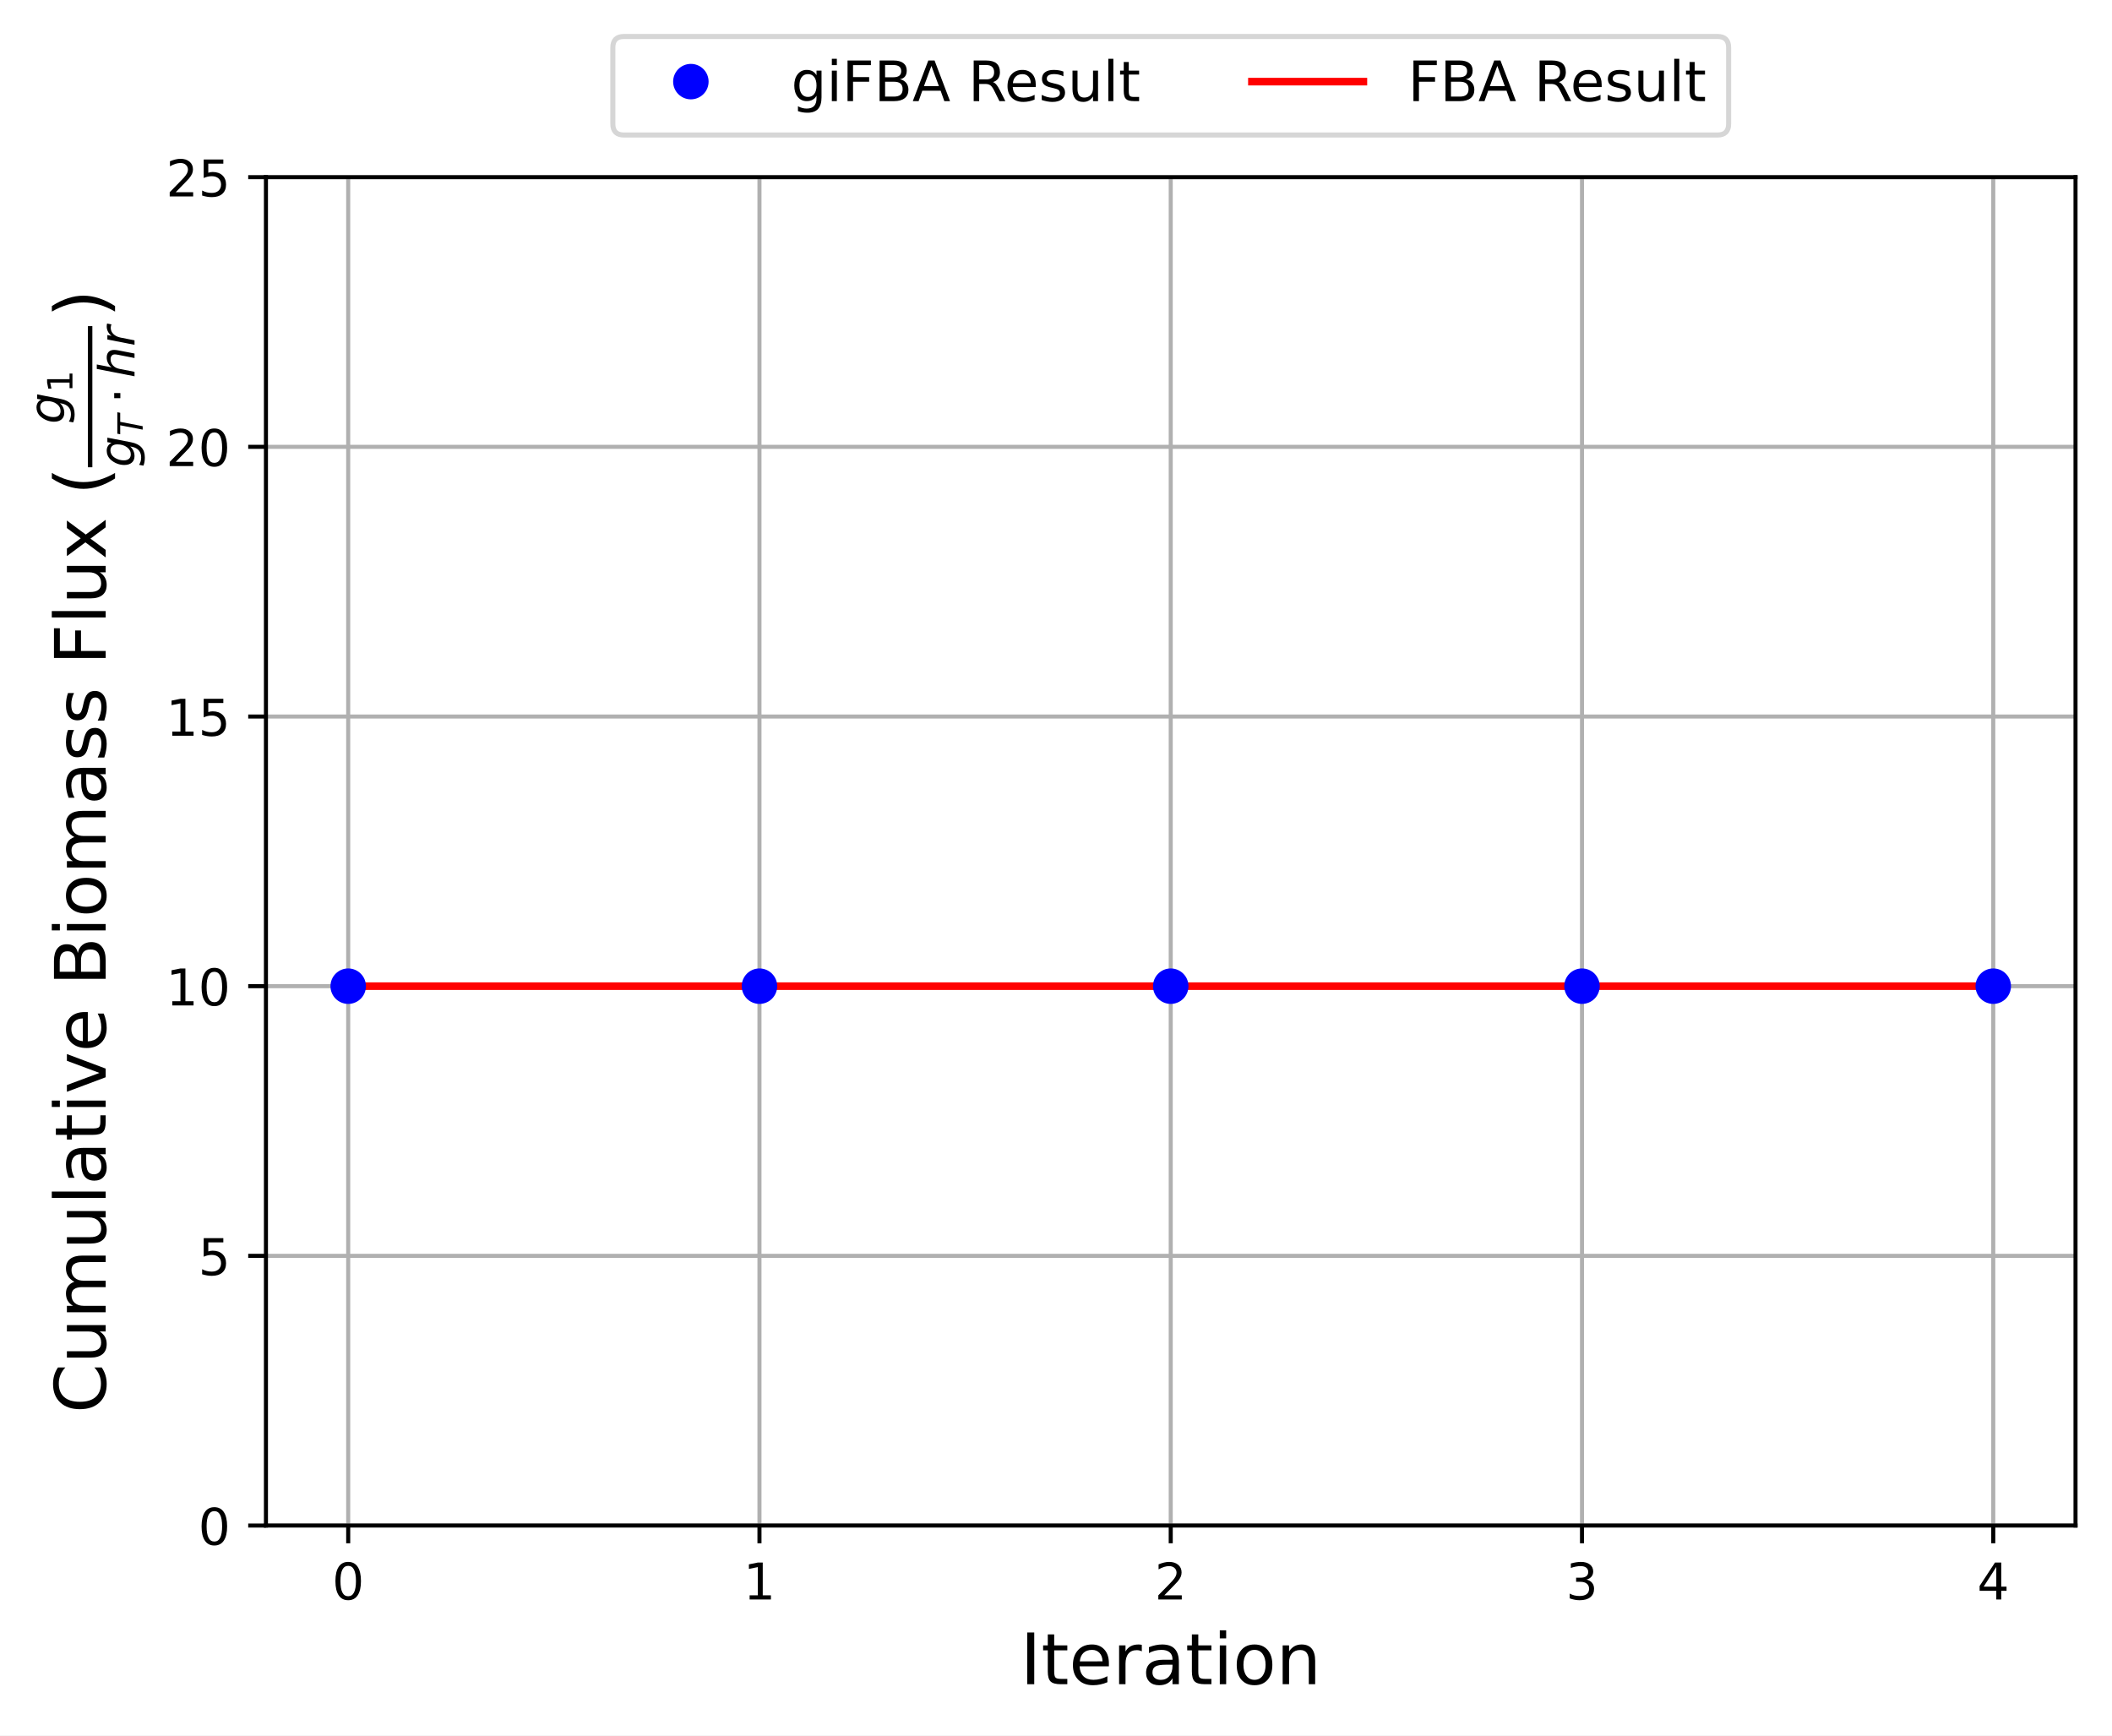
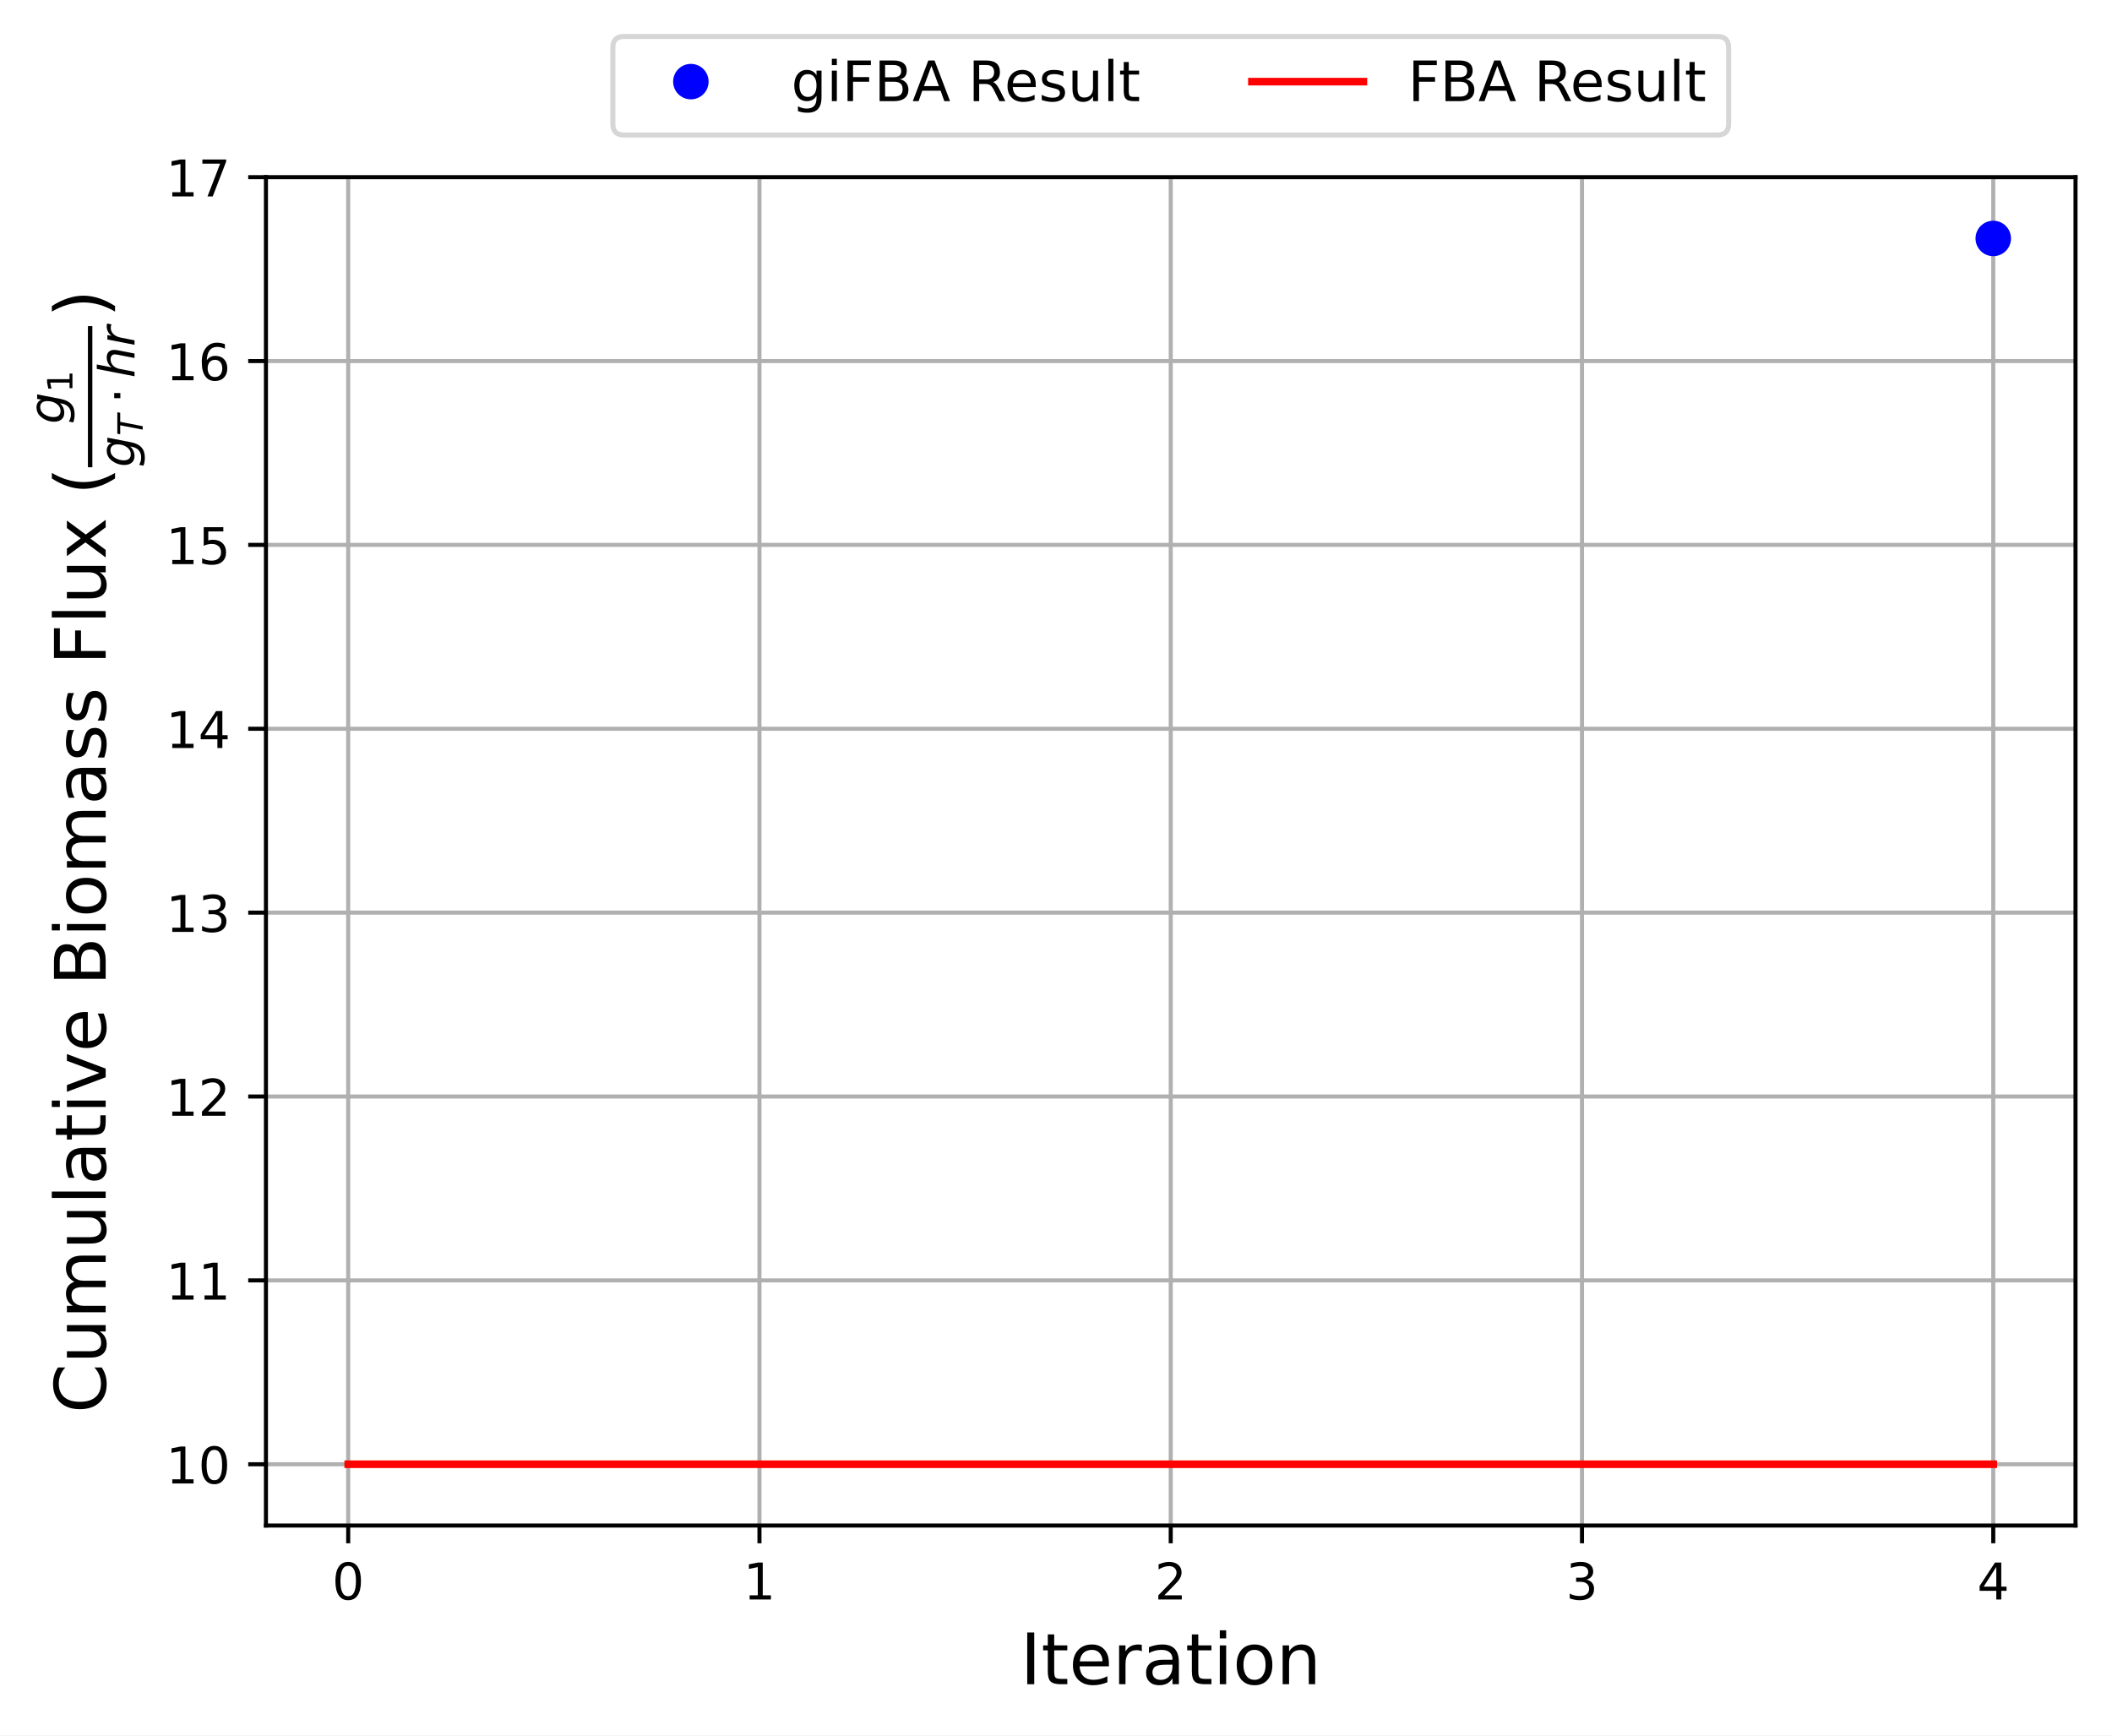
<svg xmlns="http://www.w3.org/2000/svg" xmlns:xlink="http://www.w3.org/1999/xlink" width="416.805pt" height="342.503pt" viewBox="0 0 416.805 342.503" version="1.1">
  <defs>
    <style type="text/css">*{stroke-linejoin: round; stroke-linecap: butt}</style>
  </defs>
  <g id="figure_1">
    <g id="patch_1">
      <path d="M 0 342.503  L 416.805 342.503  L 416.805 0  L 0 0  z " style="fill: #ffffff" />
    </g>
    <g id="axes_1">
      <g id="patch_2">
        <path d="M 52.485 301.076  L 409.605 301.076  L 409.605 34.964  L 52.485 34.964  z " style="fill: #ffffff" />
      </g>
      <g id="matplotlib.axis_1">
        <g id="xtick_1">
          <g id="line2d_1">
-             <path d="M 68.718 301.076  L 68.718 34.964  " clip-path="url(#p7d76b3f6a6)" style="fill: none; stroke: #b0b0b0; stroke-width: 0.8; stroke-linecap: square" />
+             <path d="M 68.718 301.076  L 68.718 34.964  " clip-path="url(#p3e956bf55a)" style="fill: none; stroke: #b0b0b0; stroke-width: 0.8; stroke-linecap: square" />
          </g>
          <g id="line2d_2">
            <defs>
-               <path id="m01e72924b5" d="M 0 0  L 0 3.5  " style="stroke: #000000; stroke-width: 0.8" />
+               <path id="m7ccfb73399" d="M 0 0  L 0 3.5  " style="stroke: #000000; stroke-width: 0.8" />
            </defs>
            <g>
-               <use xlink:href="#m01e72924b5" x="68.718" y="301.076" style="stroke: #000000; stroke-width: 0.8" />
+               <use xlink:href="#m7ccfb73399" x="68.718" y="301.076" style="stroke: #000000; stroke-width: 0.8" />
            </g>
          </g>
          <g id="text_1">
            <g transform="translate(65.53648 315.6744) scale(0.1 -0.1)">
              <defs>
                <path id="DejaVuSans-30" d="M 2034 4250  Q 1547 4250 1301 3770  Q 1056 3291 1056 2328  Q 1056 1369 1301 889  Q 1547 409 2034 409  Q 2525 409 2770 889  Q 3016 1369 3016 2328  Q 3016 3291 2770 3770  Q 2525 4250 2034 4250  z M 2034 4750  Q 2819 4750 3233 4129  Q 3647 3509 3647 2328  Q 3647 1150 3233 529  Q 2819 -91 2034 -91  Q 1250 -91 836 529  Q 422 1150 422 2328  Q 422 3509 836 4129  Q 1250 4750 2034 4750  z " transform="scale(0.015625)" />
              </defs>
              <use xlink:href="#DejaVuSans-30" />
            </g>
          </g>
        </g>
        <g id="xtick_2">
          <g id="line2d_3">
-             <path d="M 149.881 301.076  L 149.881 34.964  " clip-path="url(#p7d76b3f6a6)" style="fill: none; stroke: #b0b0b0; stroke-width: 0.8; stroke-linecap: square" />
+             <path d="M 149.881 301.076  L 149.881 34.964  " clip-path="url(#p3e956bf55a)" style="fill: none; stroke: #b0b0b0; stroke-width: 0.8; stroke-linecap: square" />
          </g>
          <g id="line2d_4">
            <g>
-               <use xlink:href="#m01e72924b5" x="149.881" y="301.076" style="stroke: #000000; stroke-width: 0.8" />
+               <use xlink:href="#m7ccfb73399" x="149.881" y="301.076" style="stroke: #000000; stroke-width: 0.8" />
            </g>
          </g>
          <g id="text_2">
            <g transform="translate(146.7001 315.6744) scale(0.1 -0.1)">
              <defs>
                <path id="DejaVuSans-31" d="M 794 531  L 1825 531  L 1825 4091  L 703 3866  L 703 4441  L 1819 4666  L 2450 4666  L 2450 531  L 3481 531  L 3481 0  L 794 0  L 794 531  z " transform="scale(0.015625)" />
              </defs>
              <use xlink:href="#DejaVuSans-31" />
            </g>
          </g>
        </g>
        <g id="xtick_3">
          <g id="line2d_5">
-             <path d="M 231.045 301.076  L 231.045 34.964  " clip-path="url(#p7d76b3f6a6)" style="fill: none; stroke: #b0b0b0; stroke-width: 0.8; stroke-linecap: square" />
+             <path d="M 231.045 301.076  L 231.045 34.964  " clip-path="url(#p3e956bf55a)" style="fill: none; stroke: #b0b0b0; stroke-width: 0.8; stroke-linecap: square" />
          </g>
          <g id="line2d_6">
            <g>
-               <use xlink:href="#m01e72924b5" x="231.045" y="301.076" style="stroke: #000000; stroke-width: 0.8" />
+               <use xlink:href="#m7ccfb73399" x="231.045" y="301.076" style="stroke: #000000; stroke-width: 0.8" />
            </g>
          </g>
          <g id="text_3">
            <g transform="translate(227.8638 315.6744) scale(0.1 -0.1)">
              <defs>
                <path id="DejaVuSans-32" d="M 1228 531  L 3431 531  L 3431 0  L 469 0  L 469 531  Q 828 903 1448 1529  Q 2069 2156 2228 2338  Q 2531 2678 2651 2914  Q 2772 3150 2772 3378  Q 2772 3750 2511 3984  Q 2250 4219 1831 4219  Q 1534 4219 1204 4116  Q 875 4013 500 3803  L 500 4441  Q 881 4594 1212 4672  Q 1544 4750 1819 4750  Q 2544 4750 2975 4387  Q 3406 4025 3406 3419  Q 3406 3131 3298 2873  Q 3191 2616 2906 2266  Q 2828 2175 2409 1742  Q 1991 1309 1228 531  z " transform="scale(0.015625)" />
              </defs>
              <use xlink:href="#DejaVuSans-32" />
            </g>
          </g>
        </g>
        <g id="xtick_4">
          <g id="line2d_7">
-             <path d="M 312.209 301.076  L 312.209 34.964  " clip-path="url(#p7d76b3f6a6)" style="fill: none; stroke: #b0b0b0; stroke-width: 0.8; stroke-linecap: square" />
+             <path d="M 312.209 301.076  L 312.209 34.964  " clip-path="url(#p3e956bf55a)" style="fill: none; stroke: #b0b0b0; stroke-width: 0.8; stroke-linecap: square" />
          </g>
          <g id="line2d_8">
            <g>
-               <use xlink:href="#m01e72924b5" x="312.209" y="301.076" style="stroke: #000000; stroke-width: 0.8" />
+               <use xlink:href="#m7ccfb73399" x="312.209" y="301.076" style="stroke: #000000; stroke-width: 0.8" />
            </g>
          </g>
          <g id="text_4">
            <g transform="translate(309.0274 315.6744) scale(0.1 -0.1)">
              <defs>
                <path id="DejaVuSans-33" d="M 2597 2516  Q 3050 2419 3304 2112  Q 3559 1806 3559 1356  Q 3559 666 3084 287  Q 2609 -91 1734 -91  Q 1441 -91 1130 -33  Q 819 25 488 141  L 488 750  Q 750 597 1062 519  Q 1375 441 1716 441  Q 2309 441 2620 675  Q 2931 909 2931 1356  Q 2931 1769 2642 2001  Q 2353 2234 1838 2234  L 1294 2234  L 1294 2753  L 1863 2753  Q 2328 2753 2575 2939  Q 2822 3125 2822 3475  Q 2822 3834 2567 4026  Q 2313 4219 1838 4219  Q 1578 4219 1281 4162  Q 984 4106 628 3988  L 628 4550  Q 988 4650 1302 4700  Q 1616 4750 1894 4750  Q 2613 4750 3031 4423  Q 3450 4097 3450 3541  Q 3450 3153 3228 2886  Q 3006 2619 2597 2516  z " transform="scale(0.015625)" />
              </defs>
              <use xlink:href="#DejaVuSans-33" />
            </g>
          </g>
        </g>
        <g id="xtick_5">
          <g id="line2d_9">
-             <path d="M 393.372 301.076  L 393.372 34.964  " clip-path="url(#p7d76b3f6a6)" style="fill: none; stroke: #b0b0b0; stroke-width: 0.8; stroke-linecap: square" />
+             <path d="M 393.372 301.076  L 393.372 34.964  " clip-path="url(#p3e956bf55a)" style="fill: none; stroke: #b0b0b0; stroke-width: 0.8; stroke-linecap: square" />
          </g>
          <g id="line2d_10">
            <g>
-               <use xlink:href="#m01e72924b5" x="393.372" y="301.076" style="stroke: #000000; stroke-width: 0.8" />
+               <use xlink:href="#m7ccfb73399" x="393.372" y="301.076" style="stroke: #000000; stroke-width: 0.8" />
            </g>
          </g>
          <g id="text_5">
            <g transform="translate(390.191 315.6744) scale(0.1 -0.1)">
              <defs>
                <path id="DejaVuSans-34" d="M 2419 4116  L 825 1625  L 2419 1625  L 2419 4116  z M 2253 4666  L 3047 4666  L 3047 1625  L 3713 1625  L 3713 1100  L 3047 1100  L 3047 0  L 2419 0  L 2419 1100  L 313 1100  L 313 1709  L 2253 4666  z " transform="scale(0.015625)" />
              </defs>
              <use xlink:href="#DejaVuSans-34" />
            </g>
          </g>
        </g>
        <g id="text_6">
          <g transform="translate(201.353 332.3919) scale(0.14 -0.14)">
            <defs>
              <path id="DejaVuSans-49" d="M 628 4666  L 1259 4666  L 1259 0  L 628 0  L 628 4666  z " transform="scale(0.015625)" />
              <path id="DejaVuSans-74" d="M 1172 4494  L 1172 3500  L 2356 3500  L 2356 3053  L 1172 3053  L 1172 1153  Q 1172 725 1289 603  Q 1406 481 1766 481  L 2356 481  L 2356 0  L 1766 0  Q 1100 0 847 248  Q 594 497 594 1153  L 594 3053  L 172 3053  L 172 3500  L 594 3500  L 594 4494  L 1172 4494  z " transform="scale(0.015625)" />
              <path id="DejaVuSans-65" d="M 3597 1894  L 3597 1613  L 953 1613  Q 991 1019 1311 708  Q 1631 397 2203 397  Q 2534 397 2845 478  Q 3156 559 3463 722  L 3463 178  Q 3153 47 2828 -22  Q 2503 -91 2169 -91  Q 1331 -91 842 396  Q 353 884 353 1716  Q 353 2575 817 3079  Q 1281 3584 2069 3584  Q 2775 3584 3186 3129  Q 3597 2675 3597 1894  z M 3022 2063  Q 3016 2534 2758 2815  Q 2500 3097 2075 3097  Q 1594 3097 1305 2825  Q 1016 2553 972 2059  L 3022 2063  z " transform="scale(0.015625)" />
              <path id="DejaVuSans-72" d="M 2631 2963  Q 2534 3019 2420 3045  Q 2306 3072 2169 3072  Q 1681 3072 1420 2755  Q 1159 2438 1159 1844  L 1159 0  L 581 0  L 581 3500  L 1159 3500  L 1159 2956  Q 1341 3275 1631 3429  Q 1922 3584 2338 3584  Q 2397 3584 2469 3576  Q 2541 3569 2628 3553  L 2631 2963  z " transform="scale(0.015625)" />
              <path id="DejaVuSans-61" d="M 2194 1759  Q 1497 1759 1228 1600  Q 959 1441 959 1056  Q 959 750 1161 570  Q 1363 391 1709 391  Q 2188 391 2477 730  Q 2766 1069 2766 1631  L 2766 1759  L 2194 1759  z M 3341 1997  L 3341 0  L 2766 0  L 2766 531  Q 2569 213 2275 61  Q 1981 -91 1556 -91  Q 1019 -91 701 211  Q 384 513 384 1019  Q 384 1609 779 1909  Q 1175 2209 1959 2209  L 2766 2209  L 2766 2266  Q 2766 2663 2505 2880  Q 2244 3097 1772 3097  Q 1472 3097 1187 3025  Q 903 2953 641 2809  L 641 3341  Q 956 3463 1253 3523  Q 1550 3584 1831 3584  Q 2591 3584 2966 3190  Q 3341 2797 3341 1997  z " transform="scale(0.015625)" />
              <path id="DejaVuSans-69" d="M 603 3500  L 1178 3500  L 1178 0  L 603 0  L 603 3500  z M 603 4863  L 1178 4863  L 1178 4134  L 603 4134  L 603 4863  z " transform="scale(0.015625)" />
              <path id="DejaVuSans-6f" d="M 1959 3097  Q 1497 3097 1228 2736  Q 959 2375 959 1747  Q 959 1119 1226 758  Q 1494 397 1959 397  Q 2419 397 2687 759  Q 2956 1122 2956 1747  Q 2956 2369 2687 2733  Q 2419 3097 1959 3097  z M 1959 3584  Q 2709 3584 3137 3096  Q 3566 2609 3566 1747  Q 3566 888 3137 398  Q 2709 -91 1959 -91  Q 1206 -91 779 398  Q 353 888 353 1747  Q 353 2609 779 3096  Q 1206 3584 1959 3584  z " transform="scale(0.015625)" />
              <path id="DejaVuSans-6e" d="M 3513 2113  L 3513 0  L 2938 0  L 2938 2094  Q 2938 2591 2744 2837  Q 2550 3084 2163 3084  Q 1697 3084 1428 2787  Q 1159 2491 1159 1978  L 1159 0  L 581 0  L 581 3500  L 1159 3500  L 1159 2956  Q 1366 3272 1645 3428  Q 1925 3584 2291 3584  Q 2894 3584 3203 3211  Q 3513 2838 3513 2113  z " transform="scale(0.015625)" />
            </defs>
            <use xlink:href="#DejaVuSans-49" />
            <use xlink:href="#DejaVuSans-74" x="29.492" />
            <use xlink:href="#DejaVuSans-65" x="68.701" />
            <use xlink:href="#DejaVuSans-72" x="130.225" />
            <use xlink:href="#DejaVuSans-61" x="171.338" />
            <use xlink:href="#DejaVuSans-74" x="232.617" />
            <use xlink:href="#DejaVuSans-69" x="271.826" />
            <use xlink:href="#DejaVuSans-6f" x="299.609" />
            <use xlink:href="#DejaVuSans-6e" x="360.791" />
          </g>
        </g>
      </g>
      <g id="matplotlib.axis_2">
        <g id="ytick_1">
          <g id="line2d_11">
-             <path d="M 52.485 301.076  L 409.605 301.076  " clip-path="url(#p7d76b3f6a6)" style="fill: none; stroke: #b0b0b0; stroke-width: 0.8; stroke-linecap: square" />
+             <path d="M 52.485 288.98  L 409.605 288.98  " clip-path="url(#p3e956bf55a)" style="fill: none; stroke: #b0b0b0; stroke-width: 0.8; stroke-linecap: square" />
          </g>
          <g id="line2d_12">
            <defs>
-               <path id="madc21d1baa" d="M 0 0  L -3.5 0  " style="stroke: #000000; stroke-width: 0.8" />
+               <path id="m3a1f147ed3" d="M 0 0  L -3.5 0  " style="stroke: #000000; stroke-width: 0.8" />
            </defs>
            <g>
-               <use xlink:href="#madc21d1baa" x="52.485" y="301.076" style="stroke: #000000; stroke-width: 0.8" />
+               <use xlink:href="#m3a1f147ed3" x="52.485" y="288.98" style="stroke: #000000; stroke-width: 0.8" />
            </g>
          </g>
          <g id="text_7">
-             <g transform="translate(39.1225 304.8752) scale(0.1 -0.1)">
-               <use xlink:href="#DejaVuSans-30" />
+             <g transform="translate(32.76 292.7792) scale(0.1 -0.1)">
+               <use xlink:href="#DejaVuSans-31" />
+               <use xlink:href="#DejaVuSans-30" x="63.623" />
            </g>
          </g>
        </g>
        <g id="ytick_2">
          <g id="line2d_13">
-             <path d="M 52.485 247.854  L 409.605 247.854  " clip-path="url(#p7d76b3f6a6)" style="fill: none; stroke: #b0b0b0; stroke-width: 0.8; stroke-linecap: square" />
+             <path d="M 52.485 252.692  L 409.605 252.692  " clip-path="url(#p3e956bf55a)" style="fill: none; stroke: #b0b0b0; stroke-width: 0.8; stroke-linecap: square" />
          </g>
          <g id="line2d_14">
            <g>
-               <use xlink:href="#madc21d1baa" x="52.485" y="247.854" style="stroke: #000000; stroke-width: 0.8" />
+               <use xlink:href="#m3a1f147ed3" x="52.485" y="252.692" style="stroke: #000000; stroke-width: 0.8" />
            </g>
          </g>
          <g id="text_8">
-             <g transform="translate(39.1225 251.6528) scale(0.1 -0.1)">
-               <defs>
-                 <path id="DejaVuSans-35" d="M 691 4666  L 3169 4666  L 3169 4134  L 1269 4134  L 1269 2991  Q 1406 3038 1543 3061  Q 1681 3084 1819 3084  Q 2600 3084 3056 2656  Q 3513 2228 3513 1497  Q 3513 744 3044 326  Q 2575 -91 1722 -91  Q 1428 -91 1123 -41  Q 819 9 494 109  L 494 744  Q 775 591 1075 516  Q 1375 441 1709 441  Q 2250 441 2565 725  Q 2881 1009 2881 1497  Q 2881 1984 2565 2268  Q 2250 2553 1709 2553  Q 1456 2553 1204 2497  Q 953 2441 691 2322  L 691 4666  z " transform="scale(0.015625)" />
-               </defs>
-               <use xlink:href="#DejaVuSans-35" />
+             <g transform="translate(32.76 256.4912) scale(0.1 -0.1)">
+               <use xlink:href="#DejaVuSans-31" />
+               <use xlink:href="#DejaVuSans-31" x="63.623" />
            </g>
          </g>
        </g>
        <g id="ytick_3">
          <g id="line2d_15">
-             <path d="M 52.485 194.631  L 409.605 194.631  " clip-path="url(#p7d76b3f6a6)" style="fill: none; stroke: #b0b0b0; stroke-width: 0.8; stroke-linecap: square" />
+             <path d="M 52.485 216.404  L 409.605 216.404  " clip-path="url(#p3e956bf55a)" style="fill: none; stroke: #b0b0b0; stroke-width: 0.8; stroke-linecap: square" />
          </g>
          <g id="line2d_16">
            <g>
-               <use xlink:href="#madc21d1baa" x="52.485" y="194.631" style="stroke: #000000; stroke-width: 0.8" />
+               <use xlink:href="#m3a1f147ed3" x="52.485" y="216.404" style="stroke: #000000; stroke-width: 0.8" />
            </g>
          </g>
          <g id="text_9">
-             <g transform="translate(32.76 198.4304) scale(0.1 -0.1)">
-               <use xlink:href="#DejaVuSans-31" />
-               <use xlink:href="#DejaVuSans-30" x="63.623" />
+             <g transform="translate(32.76 220.2032) scale(0.1 -0.1)">
+               <use xlink:href="#DejaVuSans-31" />
+               <use xlink:href="#DejaVuSans-32" x="63.623" />
            </g>
          </g>
        </g>
        <g id="ytick_4">
          <g id="line2d_17">
-             <path d="M 52.485 141.409  L 409.605 141.409  " clip-path="url(#p7d76b3f6a6)" style="fill: none; stroke: #b0b0b0; stroke-width: 0.8; stroke-linecap: square" />
+             <path d="M 52.485 180.116  L 409.605 180.116  " clip-path="url(#p3e956bf55a)" style="fill: none; stroke: #b0b0b0; stroke-width: 0.8; stroke-linecap: square" />
          </g>
          <g id="line2d_18">
            <g>
-               <use xlink:href="#madc21d1baa" x="52.485" y="141.409" style="stroke: #000000; stroke-width: 0.8" />
+               <use xlink:href="#m3a1f147ed3" x="52.485" y="180.116" style="stroke: #000000; stroke-width: 0.8" />
            </g>
          </g>
          <g id="text_10">
-             <g transform="translate(32.76 145.208) scale(0.1 -0.1)">
-               <use xlink:href="#DejaVuSans-31" />
-               <use xlink:href="#DejaVuSans-35" x="63.623" />
+             <g transform="translate(32.76 183.9152) scale(0.1 -0.1)">
+               <use xlink:href="#DejaVuSans-31" />
+               <use xlink:href="#DejaVuSans-33" x="63.623" />
            </g>
          </g>
        </g>
        <g id="ytick_5">
          <g id="line2d_19">
-             <path d="M 52.485 88.186  L 409.605 88.186  " clip-path="url(#p7d76b3f6a6)" style="fill: none; stroke: #b0b0b0; stroke-width: 0.8; stroke-linecap: square" />
+             <path d="M 52.485 143.828  L 409.605 143.828  " clip-path="url(#p3e956bf55a)" style="fill: none; stroke: #b0b0b0; stroke-width: 0.8; stroke-linecap: square" />
          </g>
          <g id="line2d_20">
            <g>
-               <use xlink:href="#madc21d1baa" x="52.485" y="88.186" style="stroke: #000000; stroke-width: 0.8" />
+               <use xlink:href="#m3a1f147ed3" x="52.485" y="143.828" style="stroke: #000000; stroke-width: 0.8" />
            </g>
          </g>
          <g id="text_11">
-             <g transform="translate(32.76 91.98562) scale(0.1 -0.1)">
-               <use xlink:href="#DejaVuSans-32" />
-               <use xlink:href="#DejaVuSans-30" x="63.623" />
+             <g transform="translate(32.76 147.6272) scale(0.1 -0.1)">
+               <use xlink:href="#DejaVuSans-31" />
+               <use xlink:href="#DejaVuSans-34" x="63.623" />
            </g>
          </g>
        </g>
        <g id="ytick_6">
          <g id="line2d_21">
-             <path d="M 52.485 34.964  L 409.605 34.964  " clip-path="url(#p7d76b3f6a6)" style="fill: none; stroke: #b0b0b0; stroke-width: 0.8; stroke-linecap: square" />
+             <path d="M 52.485 107.54  L 409.605 107.54  " clip-path="url(#p3e956bf55a)" style="fill: none; stroke: #b0b0b0; stroke-width: 0.8; stroke-linecap: square" />
          </g>
          <g id="line2d_22">
            <g>
-               <use xlink:href="#madc21d1baa" x="52.485" y="34.964" style="stroke: #000000; stroke-width: 0.8" />
+               <use xlink:href="#m3a1f147ed3" x="52.485" y="107.54" style="stroke: #000000; stroke-width: 0.8" />
            </g>
          </g>
          <g id="text_12">
+             <g transform="translate(32.76 111.3392) scale(0.1 -0.1)">
+               <defs>
+                 <path id="DejaVuSans-35" d="M 691 4666  L 3169 4666  L 3169 4134  L 1269 4134  L 1269 2991  Q 1406 3038 1543 3061  Q 1681 3084 1819 3084  Q 2600 3084 3056 2656  Q 3513 2228 3513 1497  Q 3513 744 3044 326  Q 2575 -91 1722 -91  Q 1428 -91 1123 -41  Q 819 9 494 109  L 494 744  Q 775 591 1075 516  Q 1375 441 1709 441  Q 2250 441 2565 725  Q 2881 1009 2881 1497  Q 2881 1984 2565 2268  Q 2250 2553 1709 2553  Q 1456 2553 1204 2497  Q 953 2441 691 2322  L 691 4666  z " transform="scale(0.015625)" />
+               </defs>
+               <use xlink:href="#DejaVuSans-31" />
+               <use xlink:href="#DejaVuSans-35" x="63.623" />
+             </g>
+           </g>
+         </g>
+         <g id="ytick_7">
+           <g id="line2d_23">
+             <path d="M 52.485 71.252  L 409.605 71.252  " clip-path="url(#p3e956bf55a)" style="fill: none; stroke: #b0b0b0; stroke-width: 0.8; stroke-linecap: square" />
+           </g>
+           <g id="line2d_24">
+             <g>
+               <use xlink:href="#m3a1f147ed3" x="52.485" y="71.252" style="stroke: #000000; stroke-width: 0.8" />
+             </g>
+           </g>
+           <g id="text_13">
+             <g transform="translate(32.76 75.05122) scale(0.1 -0.1)">
+               <defs>
+                 <path id="DejaVuSans-36" d="M 2113 2584  Q 1688 2584 1439 2293  Q 1191 2003 1191 1497  Q 1191 994 1439 701  Q 1688 409 2113 409  Q 2538 409 2786 701  Q 3034 994 3034 1497  Q 3034 2003 2786 2293  Q 2538 2584 2113 2584  z M 3366 4563  L 3366 3988  Q 3128 4100 2886 4159  Q 2644 4219 2406 4219  Q 1781 4219 1451 3797  Q 1122 3375 1075 2522  Q 1259 2794 1537 2939  Q 1816 3084 2150 3084  Q 2853 3084 3261 2657  Q 3669 2231 3669 1497  Q 3669 778 3244 343  Q 2819 -91 2113 -91  Q 1303 -91 875 529  Q 447 1150 447 2328  Q 447 3434 972 4092  Q 1497 4750 2381 4750  Q 2619 4750 2861 4703  Q 3103 4656 3366 4563  z " transform="scale(0.015625)" />
+               </defs>
+               <use xlink:href="#DejaVuSans-31" />
+               <use xlink:href="#DejaVuSans-36" x="63.623" />
+             </g>
+           </g>
+         </g>
+         <g id="ytick_8">
+           <g id="line2d_25">
+             <path d="M 52.485 34.964  L 409.605 34.964  " clip-path="url(#p3e956bf55a)" style="fill: none; stroke: #b0b0b0; stroke-width: 0.8; stroke-linecap: square" />
+           </g>
+           <g id="line2d_26">
+             <g>
+               <use xlink:href="#m3a1f147ed3" x="52.485" y="34.964" style="stroke: #000000; stroke-width: 0.8" />
+             </g>
+           </g>
+           <g id="text_14">
            <g transform="translate(32.76 38.76322) scale(0.1 -0.1)">
-               <use xlink:href="#DejaVuSans-32" />
-               <use xlink:href="#DejaVuSans-35" x="63.623" />
-             </g>
-           </g>
-         </g>
-         <g id="text_13">
+               <defs>
+                 <path id="DejaVuSans-37" d="M 525 4666  L 3525 4666  L 3525 4397  L 1831 0  L 1172 0  L 2766 4134  L 525 4134  L 525 4666  z " transform="scale(0.015625)" />
+               </defs>
+               <use xlink:href="#DejaVuSans-31" />
+               <use xlink:href="#DejaVuSans-37" x="63.623" />
+             </g>
+           </g>
+         </g>
+         <g id="text_15">
          <g transform="translate(20.92 278.9) rotate(-90) scale(0.14 -0.14)">
            <defs>
              <path id="DejaVuSans-43" d="M 4122 4306  L 4122 3641  Q 3803 3938 3442 4084  Q 3081 4231 2675 4231  Q 1875 4231 1450 3742  Q 1025 3253 1025 2328  Q 1025 1406 1450 917  Q 1875 428 2675 428  Q 3081 428 3442 575  Q 3803 722 4122 1019  L 4122 359  Q 3791 134 3420 21  Q 3050 -91 2638 -91  Q 1578 -91 968 557  Q 359 1206 359 2328  Q 359 3453 968 4101  Q 1578 4750 2638 4750  Q 3056 4750 3426 4639  Q 3797 4528 4122 4306  z " transform="scale(0.015625)" />
              <path id="DejaVuSans-75" d="M 544 1381  L 544 3500  L 1119 3500  L 1119 1403  Q 1119 906 1312 657  Q 1506 409 1894 409  Q 2359 409 2629 706  Q 2900 1003 2900 1516  L 2900 3500  L 3475 3500  L 3475 0  L 2900 0  L 2900 538  Q 2691 219 2414 64  Q 2138 -91 1772 -91  Q 1169 -91 856 284  Q 544 659 544 1381  z M 1991 3584  L 1991 3584  z " transform="scale(0.015625)" />
              <path id="DejaVuSans-6d" d="M 3328 2828  Q 3544 3216 3844 3400  Q 4144 3584 4550 3584  Q 5097 3584 5394 3201  Q 5691 2819 5691 2113  L 5691 0  L 5113 0  L 5113 2094  Q 5113 2597 4934 2840  Q 4756 3084 4391 3084  Q 3944 3084 3684 2787  Q 3425 2491 3425 1978  L 3425 0  L 2847 0  L 2847 2094  Q 2847 2600 2669 2842  Q 2491 3084 2119 3084  Q 1678 3084 1418 2786  Q 1159 2488 1159 1978  L 1159 0  L 581 0  L 581 3500  L 1159 3500  L 1159 2956  Q 1356 3278 1631 3431  Q 1906 3584 2284 3584  Q 2666 3584 2933 3390  Q 3200 3197 3328 2828  z " transform="scale(0.015625)" />
              <path id="DejaVuSans-6c" d="M 603 4863  L 1178 4863  L 1178 0  L 603 0  L 603 4863  z " transform="scale(0.015625)" />
              <path id="DejaVuSans-76" d="M 191 3500  L 800 3500  L 1894 563  L 2988 3500  L 3597 3500  L 2284 0  L 1503 0  L 191 3500  z " transform="scale(0.015625)" />
              <path id="DejaVuSans-20" transform="scale(0.015625)" />
              <path id="DejaVuSans-42" d="M 1259 2228  L 1259 519  L 2272 519  Q 2781 519 3026 730  Q 3272 941 3272 1375  Q 3272 1813 3026 2020  Q 2781 2228 2272 2228  L 1259 2228  z M 1259 4147  L 1259 2741  L 2194 2741  Q 2656 2741 2882 2914  Q 3109 3088 3109 3444  Q 3109 3797 2882 3972  Q 2656 4147 2194 4147  L 1259 4147  z M 628 4666  L 2241 4666  Q 2963 4666 3353 4366  Q 3744 4066 3744 3513  Q 3744 3084 3544 2831  Q 3344 2578 2956 2516  Q 3422 2416 3680 2098  Q 3938 1781 3938 1306  Q 3938 681 3513 340  Q 3088 0 2303 0  L 628 0  L 628 4666  z " transform="scale(0.015625)" />
              <path id="DejaVuSans-73" d="M 2834 3397  L 2834 2853  Q 2591 2978 2328 3040  Q 2066 3103 1784 3103  Q 1356 3103 1142 2972  Q 928 2841 928 2578  Q 928 2378 1081 2264  Q 1234 2150 1697 2047  L 1894 2003  Q 2506 1872 2764 1633  Q 3022 1394 3022 966  Q 3022 478 2636 193  Q 2250 -91 1575 -91  Q 1294 -91 989 -36  Q 684 19 347 128  L 347 722  Q 666 556 975 473  Q 1284 391 1588 391  Q 1994 391 2212 530  Q 2431 669 2431 922  Q 2431 1156 2273 1281  Q 2116 1406 1581 1522  L 1381 1569  Q 847 1681 609 1914  Q 372 2147 372 2553  Q 372 3047 722 3315  Q 1072 3584 1716 3584  Q 2034 3584 2315 3537  Q 2597 3491 2834 3397  z " transform="scale(0.015625)" />
              <path id="DejaVuSans-46" d="M 628 4666  L 3309 4666  L 3309 4134  L 1259 4134  L 1259 2759  L 3109 2759  L 3109 2228  L 1259 2228  L 1259 0  L 628 0  L 628 4666  z " transform="scale(0.015625)" />
              <path id="DejaVuSans-78" d="M 3513 3500  L 2247 1797  L 3578 0  L 2900 0  L 1881 1375  L 863 0  L 184 0  L 1544 1831  L 300 3500  L 978 3500  L 1906 2253  L 2834 3500  L 3513 3500  z " transform="scale(0.015625)" />
              <path id="DejaVuSans-28" d="M 1984 4856  Q 1566 4138 1362 3434  Q 1159 2731 1159 2009  Q 1159 1288 1364 580  Q 1569 -128 1984 -844  L 1484 -844  Q 1016 -109 783 600  Q 550 1309 550 2009  Q 550 2706 781 3412  Q 1013 4119 1484 4856  L 1984 4856  z " transform="scale(0.015625)" />
              <path id="DejaVuSans-Oblique-67" d="M 3816 3500  L 3219 434  Q 3047 -456 2561 -893  Q 2075 -1331 1253 -1331  Q 950 -1331 690 -1286  Q 431 -1241 206 -1147  L 313 -588  Q 525 -725 762 -790  Q 1000 -856 1269 -856  Q 1816 -856 2167 -557  Q 2519 -259 2631 300  L 2681 563  Q 2441 288 2122 144  Q 1803 0 1434 0  Q 903 0 598 351  Q 294 703 294 1319  Q 294 1803 478 2267  Q 663 2731 997 3091  Q 1219 3328 1514 3456  Q 1809 3584 2131 3584  Q 2484 3584 2746 3420  Q 3009 3256 3138 2956  L 3238 3500  L 3816 3500  z M 2950 2216  Q 2950 2641 2750 2872  Q 2550 3103 2181 3103  Q 1953 3103 1747 3012  Q 1541 2922 1394 2759  Q 1156 2491 1023 2127  Q 891 1763 891 1375  Q 891 944 1092 712  Q 1294 481 1672 481  Q 2219 481 2584 976  Q 2950 1472 2950 2216  z " transform="scale(0.015625)" />
              <path id="DejaVuSans-Oblique-54" d="M 378 4666  L 4325 4666  L 4225 4134  L 2559 4134  L 1759 0  L 1125 0  L 1925 4134  L 275 4134  L 378 4666  z " transform="scale(0.015625)" />
              <path id="DejaVuSans-22c5" d="M 684 2619  L 1344 2619  L 1344 1825  L 684 1825  L 684 2619  z " transform="scale(0.015625)" />
              <path id="DejaVuSans-Oblique-68" d="M 3566 2113  L 3156 0  L 2578 0  L 2988 2091  Q 3016 2238 3031 2350  Q 3047 2463 3047 2528  Q 3047 2791 2881 2937  Q 2716 3084 2419 3084  Q 1956 3084 1617 2771  Q 1278 2459 1178 1941  L 800 0  L 225 0  L 1172 4863  L 1747 4863  L 1375 2950  Q 1594 3244 1934 3414  Q 2275 3584 2650 3584  Q 3113 3584 3367 3334  Q 3622 3084 3622 2631  Q 3622 2519 3608 2391  Q 3594 2263 3566 2113  z " transform="scale(0.015625)" />
              <path id="DejaVuSans-Oblique-72" d="M 2853 2969  Q 2766 3016 2653 3041  Q 2541 3066 2413 3066  Q 1953 3066 1609 2717  Q 1266 2369 1153 1784  L 800 0  L 225 0  L 909 3500  L 1484 3500  L 1375 2956  Q 1603 3259 1920 3421  Q 2238 3584 2597 3584  Q 2691 3584 2781 3573  Q 2872 3563 2963 3538  L 2853 2969  z " transform="scale(0.015625)" />
              <path id="DejaVuSans-29" d="M 513 4856  L 1013 4856  Q 1481 4119 1714 3412  Q 1947 2706 1947 2009  Q 1947 1309 1714 600  Q 1481 -109 1013 -844  L 513 -844  Q 928 -128 1133 580  Q 1338 1288 1338 2009  Q 1338 2731 1133 3434  Q 928 4138 513 4856  z " transform="scale(0.015625)" />
            </defs>
            <use xlink:href="#DejaVuSans-43" transform="translate(0 0.445312)" />
            <use xlink:href="#DejaVuSans-75" transform="translate(69.82422 0.445312)" />
            <use xlink:href="#DejaVuSans-6d" transform="translate(133.2031 0.445312)" />
            <use xlink:href="#DejaVuSans-75" transform="translate(230.6152 0.445312)" />
            <use xlink:href="#DejaVuSans-6c" transform="translate(293.9941 0.445312)" />
            <use xlink:href="#DejaVuSans-61" transform="translate(321.7773 0.445312)" />
            <use xlink:href="#DejaVuSans-74" transform="translate(383.0566 0.445312)" />
            <use xlink:href="#DejaVuSans-69" transform="translate(422.2656 0.445312)" />
            <use xlink:href="#DejaVuSans-76" transform="translate(450.0488 0.445312)" />
            <use xlink:href="#DejaVuSans-65" transform="translate(509.2285 0.445312)" />
            <use xlink:href="#DejaVuSans-20" transform="translate(570.752 0.445312)" />
            <use xlink:href="#DejaVuSans-42" transform="translate(602.5391 0.445312)" />
            <use xlink:href="#DejaVuSans-69" transform="translate(671.1426 0.445312)" />
            <use xlink:href="#DejaVuSans-6f" transform="translate(698.9258 0.445312)" />
            <use xlink:href="#DejaVuSans-6d" transform="translate(760.1074 0.445312)" />
            <use xlink:href="#DejaVuSans-61" transform="translate(857.5195 0.445312)" />
            <use xlink:href="#DejaVuSans-73" transform="translate(918.7988 0.445312)" />
            <use xlink:href="#DejaVuSans-73" transform="translate(970.8984 0.445312)" />
            <use xlink:href="#DejaVuSans-20" transform="translate(1022.998 0.445312)" />
            <use xlink:href="#DejaVuSans-46" transform="translate(1054.785 0.445312)" />
            <use xlink:href="#DejaVuSans-6c" transform="translate(1112.305 0.445312)" />
            <use xlink:href="#DejaVuSans-75" transform="translate(1140.088 0.445312)" />
            <use xlink:href="#DejaVuSans-78" transform="translate(1203.467 0.445312)" />
            <use xlink:href="#DejaVuSans-20" transform="translate(1262.646 0.445312)" />
            <use xlink:href="#DejaVuSans-28" transform="translate(1294.434 0.445312)" />
            <use xlink:href="#DejaVuSans-Oblique-67" transform="translate(1394.447 58.8) scale(0.7)" />
            <use xlink:href="#DejaVuSans-31" transform="translate(1438.881 47.31562) scale(0.49)" />
            <use xlink:href="#DejaVuSans-Oblique-67" transform="translate(1333.447 -40.19687) scale(0.7)" />
            <use xlink:href="#DejaVuSans-Oblique-54" transform="translate(1377.881 -51.68125) scale(0.49)" />
            <use xlink:href="#DejaVuSans-22c5" transform="translate(1423.364 -40.19687) scale(0.7)" />
            <use xlink:href="#DejaVuSans-Oblique-68" transform="translate(1459.252 -40.19687) scale(0.7)" />
            <use xlink:href="#DejaVuSans-Oblique-72" transform="translate(1503.618 -40.19687) scale(0.7)" />
            <use xlink:href="#DejaVuSans-29" transform="translate(1544.897 0.445312)" />
            <path d="M 1333.447 19.242  L 1333.447 25.492  L 1532.397 25.492  L 1532.397 19.242  L 1333.447 19.242  z " />
          </g>
        </g>
      </g>
-       <g id="line2d_23">
-         <path d="M 68.718 194.631  L 149.881 194.631  L 231.045 194.631  L 312.209 194.631  L 393.372 194.631  " clip-path="url(#p7d76b3f6a6)" style="fill: none; stroke: #ff0000; stroke-width: 1.5; stroke-linecap: square" />
+       <g id="line2d_27">
+         <path d="M 68.718 288.98  L 149.881 288.98  L 231.045 288.98  L 312.209 288.98  L 393.372 288.98  " clip-path="url(#p3e956bf55a)" style="fill: none; stroke: #ff0000; stroke-width: 1.5; stroke-linecap: square" />
      </g>
      <g id="patch_3">
        <path d="M 52.485 301.076  L 52.485 34.964  " style="fill: none; stroke: #000000; stroke-width: 0.8; stroke-linejoin: miter; stroke-linecap: square" />
      </g>
      <g id="patch_4">
        <path d="M 409.605 301.076  L 409.605 34.964  " style="fill: none; stroke: #000000; stroke-width: 0.8; stroke-linejoin: miter; stroke-linecap: square" />
      </g>
      <g id="patch_5">
        <path d="M 52.485 301.076  L 409.605 301.076  " style="fill: none; stroke: #000000; stroke-width: 0.8; stroke-linejoin: miter; stroke-linecap: square" />
      </g>
      <g id="patch_6">
        <path d="M 52.485 34.964  L 409.605 34.964  " style="fill: none; stroke: #000000; stroke-width: 0.8; stroke-linejoin: miter; stroke-linecap: square" />
      </g>
-       <g id="line2d_24">
-         <path d="M 68.718 194.631  L 149.881 194.631  L 231.045 194.631  L 312.209 194.631  L 393.372 194.631  " clip-path="url(#p7d76b3f6a6)" style="fill: none" />
+       <g id="line2d_28">
+         <path d="M 393.372 47.06  " clip-path="url(#p3e956bf55a)" style="fill: none" />
        <defs>
-           <path id="m6884eac99e" d="M 0 3  C 0.796 3 1.559 2.684 2.121 2.121  C 2.684 1.559 3 0.796 3 0  C 3 -0.796 2.684 -1.559 2.121 -2.121  C 1.559 -2.684 0.796 -3 0 -3  C -0.796 -3 -1.559 -2.684 -2.121 -2.121  C -2.684 -1.559 -3 -0.796 -3 0  C -3 0.796 -2.684 1.559 -2.121 2.121  C -1.559 2.684 -0.796 3 0 3  z " style="stroke: #0000ff" />
+           <path id="md5c3a9ecc8" d="M 0 3  C 0.796 3 1.559 2.684 2.121 2.121  C 2.684 1.559 3 0.796 3 0  C 3 -0.796 2.684 -1.559 2.121 -2.121  C 1.559 -2.684 0.796 -3 0 -3  C -0.796 -3 -1.559 -2.684 -2.121 -2.121  C -2.684 -1.559 -3 -0.796 -3 0  C -3 0.796 -2.684 1.559 -2.121 2.121  C -1.559 2.684 -0.796 3 0 3  z " style="stroke: #0000ff" />
        </defs>
-         <g clip-path="url(#p7d76b3f6a6)">
-           <use xlink:href="#m6884eac99e" x="68.718" y="194.631" style="fill: #0000ff; stroke: #0000ff" />
-           <use xlink:href="#m6884eac99e" x="149.881" y="194.631" style="fill: #0000ff; stroke: #0000ff" />
-           <use xlink:href="#m6884eac99e" x="231.045" y="194.631" style="fill: #0000ff; stroke: #0000ff" />
-           <use xlink:href="#m6884eac99e" x="312.209" y="194.631" style="fill: #0000ff; stroke: #0000ff" />
-           <use xlink:href="#m6884eac99e" x="393.372" y="194.631" style="fill: #0000ff; stroke: #0000ff" />
+         <g clip-path="url(#p3e956bf55a)">
+           <use xlink:href="#md5c3a9ecc8" x="393.372" y="47.06" style="fill: #0000ff; stroke: #0000ff" />
        </g>
      </g>
      <g id="legend_1">
        <g id="patch_7">
          <path d="M 123.144 26.646  L 338.946 26.646  Q 341.146 26.646 341.146 24.446  L 341.146 9.4  Q 341.146 7.2 338.946 7.2  L 123.144 7.2  Q 120.944 7.2 120.944 9.4  L 120.944 24.446  Q 120.944 26.646 123.144 26.646  z " style="fill: #ffffff; opacity: 0.8; stroke: #cccccc; stroke-linejoin: miter" />
        </g>
-         <g id="line2d_25">
+         <g id="line2d_29">
          <path d="M 125.344 16.108  L 136.344 16.108  L 147.344 16.108  " style="fill: none" />
          <g>
-             <use xlink:href="#m6884eac99e" x="136.344" y="16.108" style="fill: #0000ff; stroke: #0000ff" />
-           </g>
-         </g>
-         <g id="text_14">
+             <use xlink:href="#md5c3a9ecc8" x="136.344" y="16.108" style="fill: #0000ff; stroke: #0000ff" />
+           </g>
+         </g>
+         <g id="text_16">
          <g transform="translate(156.1445 19.95828) scale(0.11 -0.11)">
            <defs>
              <path id="DejaVuSans-67" d="M 2906 1791  Q 2906 2416 2648 2759  Q 2391 3103 1925 3103  Q 1463 3103 1205 2759  Q 947 2416 947 1791  Q 947 1169 1205 825  Q 1463 481 1925 481  Q 2391 481 2648 825  Q 2906 1169 2906 1791  z M 3481 434  Q 3481 -459 3084 -895  Q 2688 -1331 1869 -1331  Q 1566 -1331 1297 -1286  Q 1028 -1241 775 -1147  L 775 -588  Q 1028 -725 1275 -790  Q 1522 -856 1778 -856  Q 2344 -856 2625 -561  Q 2906 -266 2906 331  L 2906 616  Q 2728 306 2450 153  Q 2172 0 1784 0  Q 1141 0 747 490  Q 353 981 353 1791  Q 353 2603 747 3093  Q 1141 3584 1784 3584  Q 2172 3584 2450 3431  Q 2728 3278 2906 2969  L 2906 3500  L 3481 3500  L 3481 434  z " transform="scale(0.015625)" />
              <path id="DejaVuSans-41" d="M 2188 4044  L 1331 1722  L 3047 1722  L 2188 4044  z M 1831 4666  L 2547 4666  L 4325 0  L 3669 0  L 3244 1197  L 1141 1197  L 716 0  L 50 0  L 1831 4666  z " transform="scale(0.015625)" />
              <path id="DejaVuSans-52" d="M 2841 2188  Q 3044 2119 3236 1894  Q 3428 1669 3622 1275  L 4263 0  L 3584 0  L 2988 1197  Q 2756 1666 2539 1819  Q 2322 1972 1947 1972  L 1259 1972  L 1259 0  L 628 0  L 628 4666  L 2053 4666  Q 2853 4666 3247 4331  Q 3641 3997 3641 3322  Q 3641 2881 3436 2590  Q 3231 2300 2841 2188  z M 1259 4147  L 1259 2491  L 2053 2491  Q 2509 2491 2742 2702  Q 2975 2913 2975 3322  Q 2975 3731 2742 3939  Q 2509 4147 2053 4147  L 1259 4147  z " transform="scale(0.015625)" />
            </defs>
            <use xlink:href="#DejaVuSans-67" />
            <use xlink:href="#DejaVuSans-69" x="63.477" />
            <use xlink:href="#DejaVuSans-46" x="91.26" />
            <use xlink:href="#DejaVuSans-42" x="148.779" />
            <use xlink:href="#DejaVuSans-41" x="217.383" />
            <use xlink:href="#DejaVuSans-20" x="285.791" />
            <use xlink:href="#DejaVuSans-52" x="317.578" />
            <use xlink:href="#DejaVuSans-65" x="382.561" />
            <use xlink:href="#DejaVuSans-73" x="444.084" />
            <use xlink:href="#DejaVuSans-75" x="496.184" />
            <use xlink:href="#DejaVuSans-6c" x="559.562" />
            <use xlink:href="#DejaVuSans-74" x="587.346" />
          </g>
        </g>
-         <g id="line2d_26">
+         <g id="line2d_30">
          <path d="M 247.065 16.108  L 258.065 16.108  L 269.065 16.108  " style="fill: none; stroke: #ff0000; stroke-width: 1.5; stroke-linecap: square" />
        </g>
-         <g id="text_15">
+         <g id="text_17">
          <g transform="translate(277.8646 19.95828) scale(0.11 -0.11)">
            <use xlink:href="#DejaVuSans-46" />
            <use xlink:href="#DejaVuSans-42" x="57.52" />
            <use xlink:href="#DejaVuSans-41" x="126.123" />
            <use xlink:href="#DejaVuSans-20" x="194.531" />
            <use xlink:href="#DejaVuSans-52" x="226.318" />
            <use xlink:href="#DejaVuSans-65" x="291.301" />
            <use xlink:href="#DejaVuSans-73" x="352.824" />
            <use xlink:href="#DejaVuSans-75" x="404.924" />
            <use xlink:href="#DejaVuSans-6c" x="468.303" />
            <use xlink:href="#DejaVuSans-74" x="496.086" />
          </g>
        </g>
      </g>
    </g>
  </g>
  <defs>
-     <clipPath id="p7d76b3f6a6">
+     <clipPath id="p3e956bf55a">
      <rect x="52.485" y="34.964" width="357.12" height="266.112" />
    </clipPath>
  </defs>
</svg>
